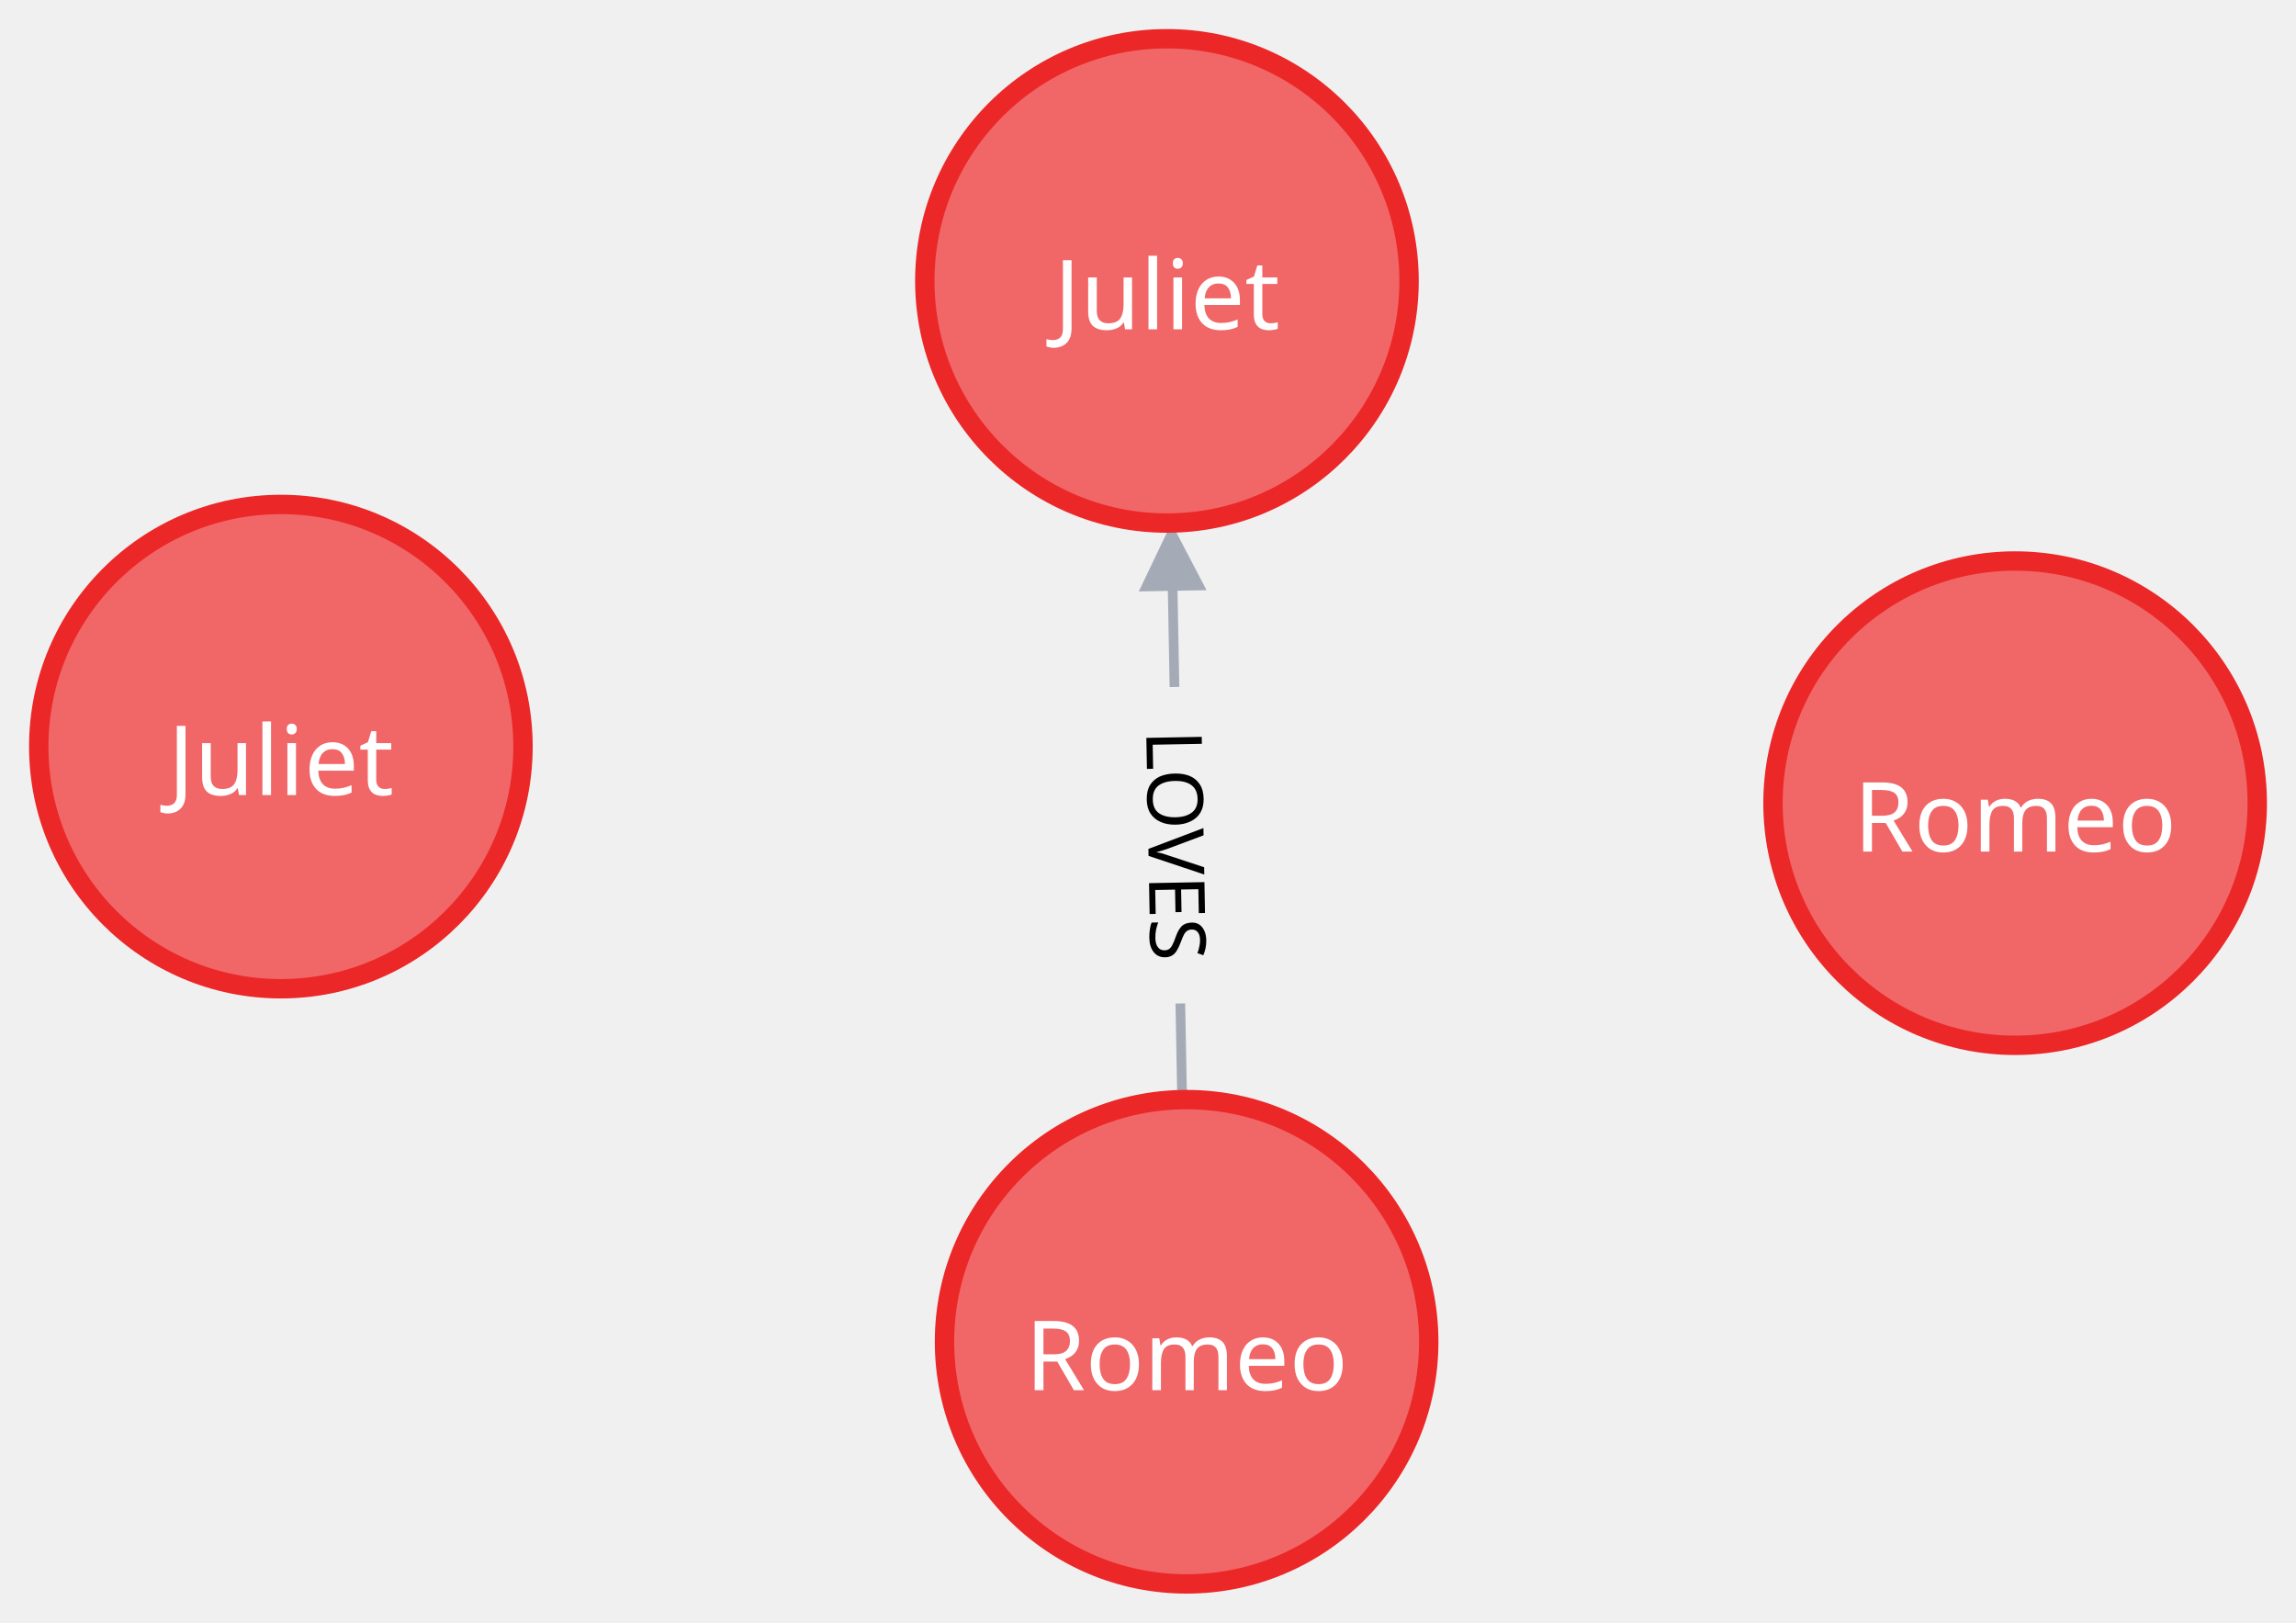
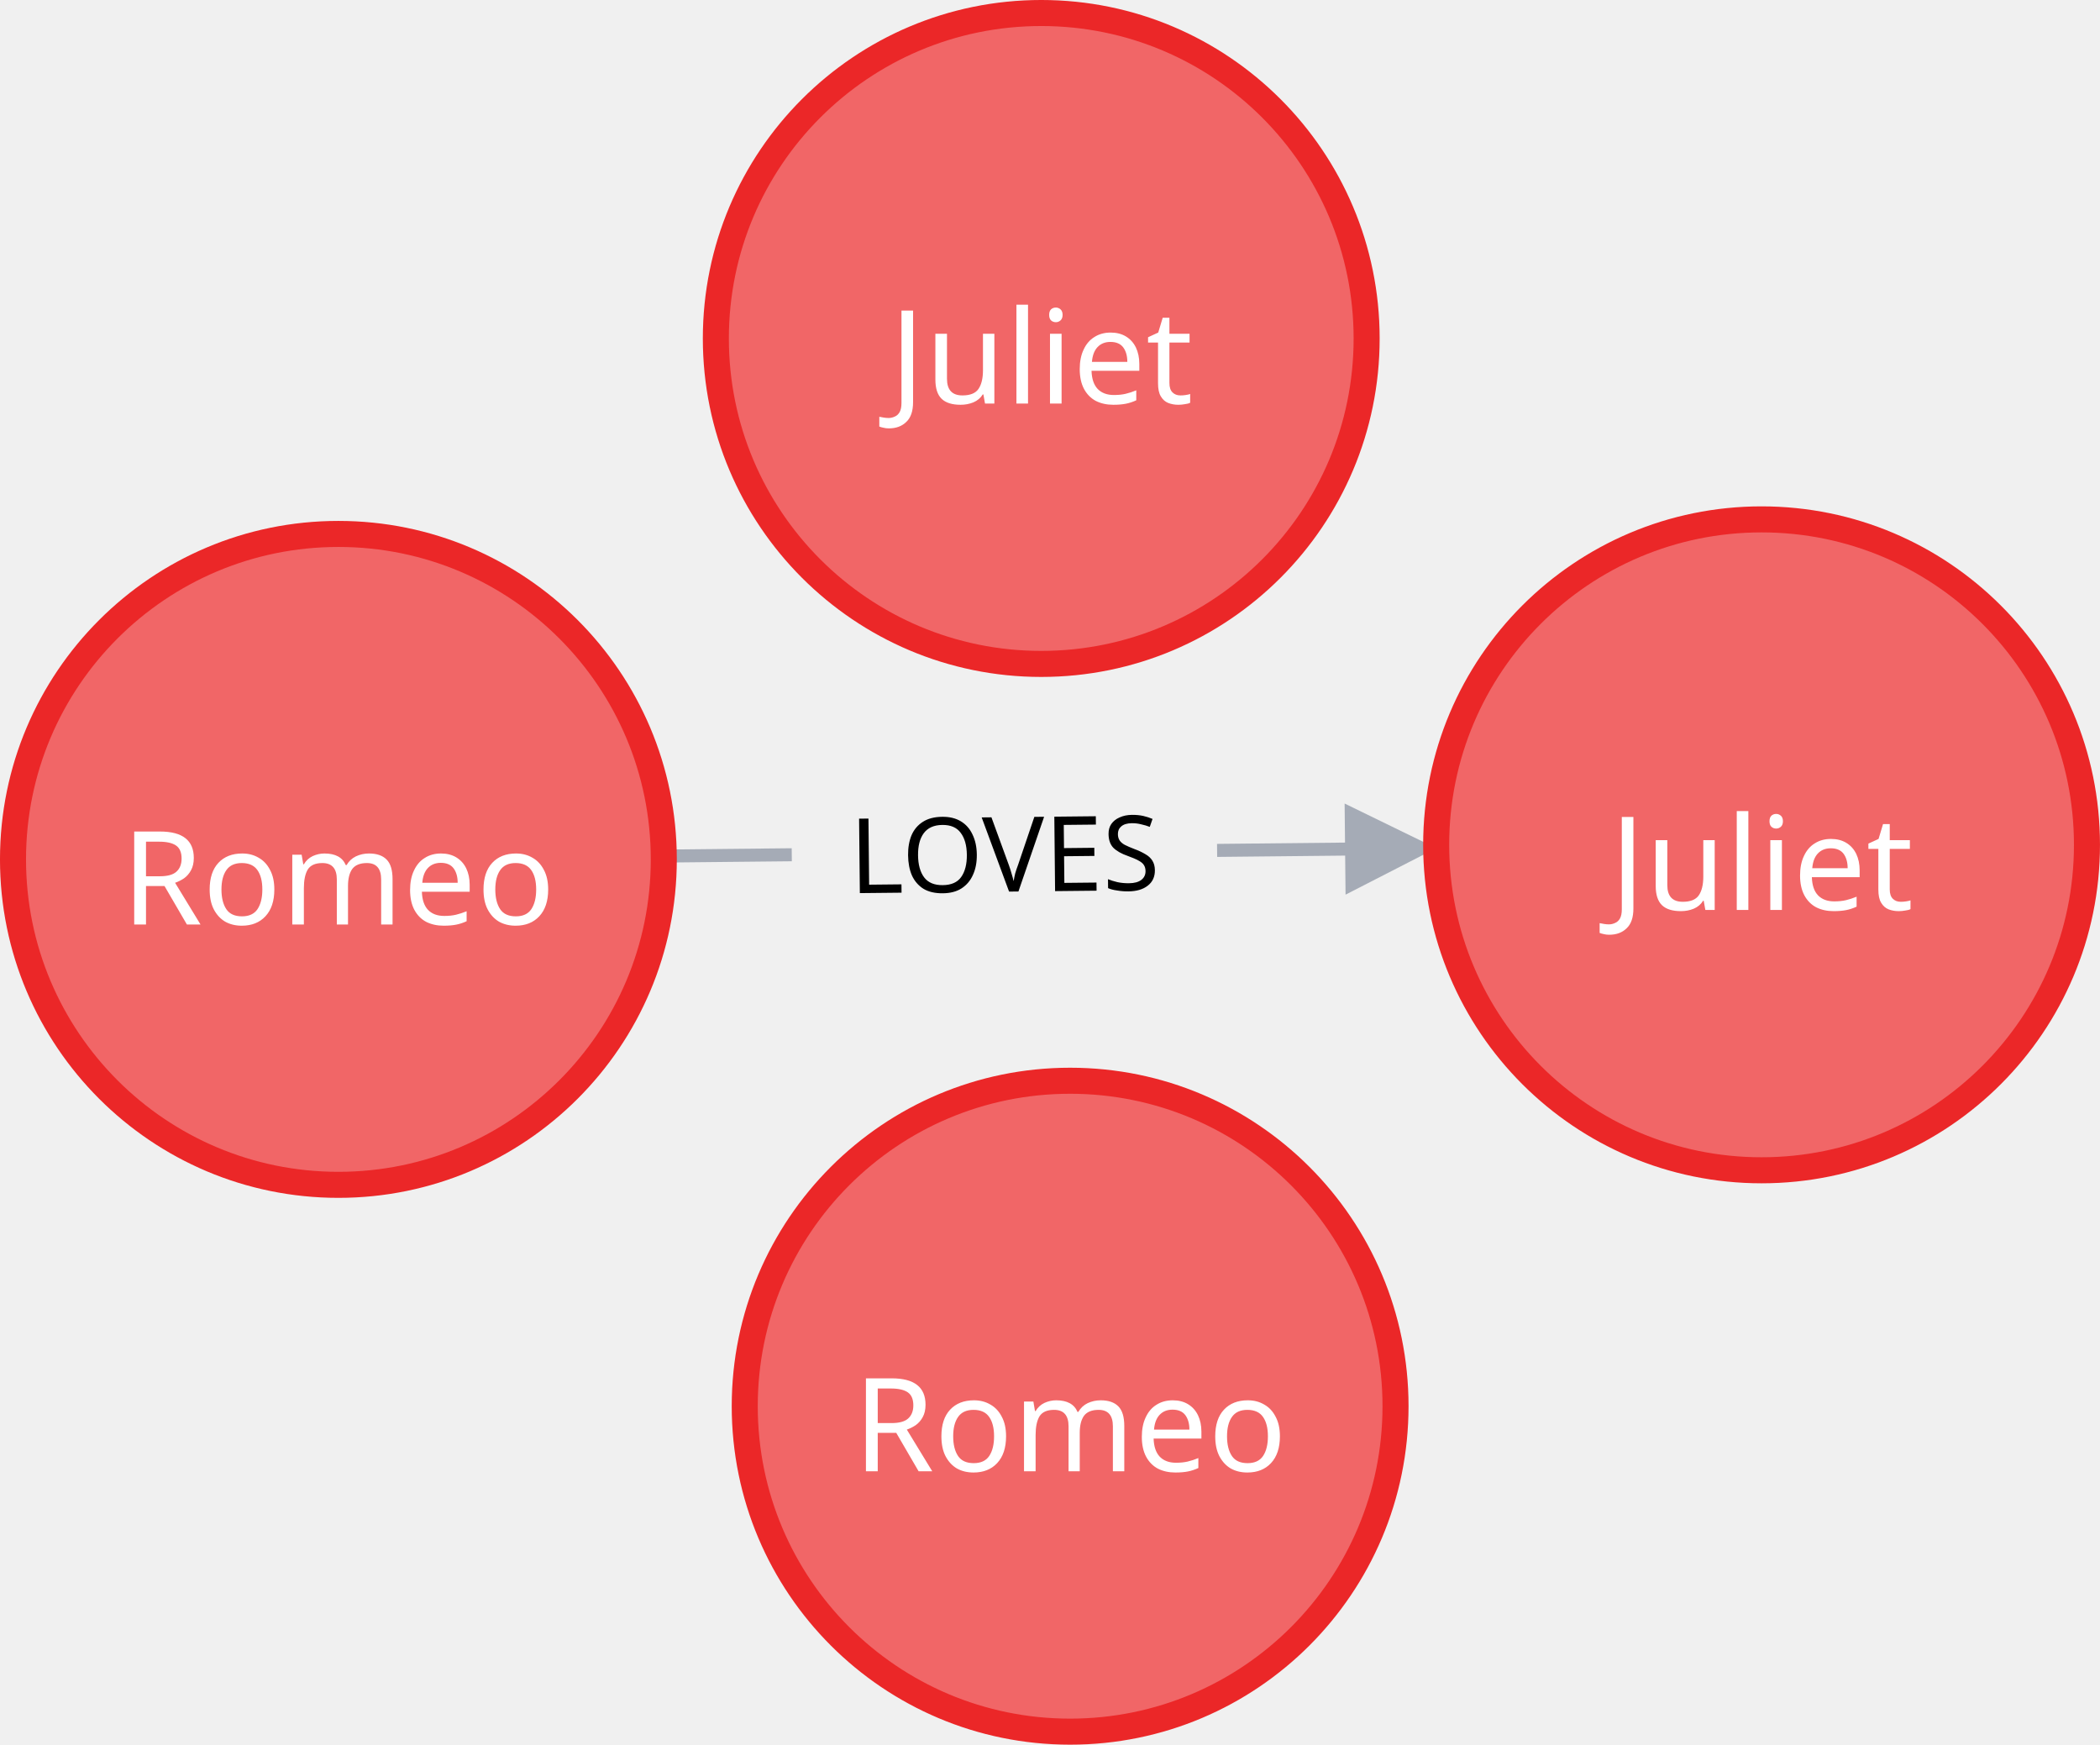
- <svg xmlns="http://www.w3.org/2000/svg" width="237.06" height="167.519" viewBox="-11.22 13.756 237.06 167.519">
-   <g class="layer relationships">
-     <g class="relationship" transform="translate(111.2976 152.2751) rotate(268.9367)">
-       <path class="outline" fill="#A5ABB6" stroke="none" d="M 25 0.5 L 34.929 0.5 L 34.929 -0.5 L 25 -0.5 Z M 67.609 0.5 L 77.538 0.5 L 77.538 3.5 L 84.538 0 L 77.538 -3.5 L 77.538 -0.5 L 67.609 -0.5 Z" />
-       <text text-anchor="middle" pointer-events="none" font-size="8px" fill="#000000" x="51.269" y="3" transform="rotate(180 51.26912 0)" font-family="sans-serif">LOVES</text>
+ <svg xmlns="http://www.w3.org/2000/svg" width="80.017" height="66.466" viewBox="-28.126 -18.204 80.017 66.466" version="1.1" id="svg48">
+   <defs id="defs52" />
+   <g class="layer relationships" id="g12" transform="matrix(0.4959444,0,0,0.4959444,-15.66513,-10.66377)">
+     <g class="relationship" transform="rotate(-0.5858043,4970.039,-60.03328)" id="g10">
+       <path class="outline" d="m 25,0.5 h 9.834 v -1 H 25 Z m 42.514,0 h 9.834 v 3 l 7,-3.5 -7,-3.5 v 3 h -9.834 z" id="path6" style="fill:#a5abb6;stroke:none" />
+       <text pointer-events="none" font-size="8px" x="51.174" y="3" id="text8" style="font-size:8px;font-family:sans-serif;text-anchor:middle;fill:#000000">LOVES</text>
    </g>
  </g>
-   <g class="layer nodes">
-     <g class="node" transform="translate(111.2976,152.2751)">
-       <circle class="outline" cx="0" cy="0" r="25" fill="#F16667" stroke="#eb2728" stroke-width="2px" />
-       <text text-anchor="middle" pointer-events="none" font-family="sans-serif" dy="1.562" font-size="25" fill="#FFFFFF" />
-       <text text-anchor="middle" pointer-events="none" y="5" font-size="10px" fill="#FFFFFF" font-family="sans-serif"> Romeo</text>
+   <g class="layer nodes" id="g46" transform="matrix(0.4959444,0,0,0.4959444,-15.66513,-10.66377)">
+     <g class="node" transform="translate(0.8735506,50.81072)" id="g20">
+       <circle class="outline" cx="0" cy="0" r="25" id="circle14" style="fill:#f16667;stroke:#eb2728;stroke-width:2px" />
+       <text pointer-events="none" dy="1.562" font-size="25" id="text16" style="font-size:25px;font-family:sans-serif;text-anchor:middle;fill:#ffffff" />
+       <text pointer-events="none" y="5" font-size="10px" id="text18" style="font-size:10px;font-family:sans-serif;text-anchor:middle;fill:#ffffff">Romeo</text>
    </g>
-     <g class="node" transform="translate(109.2648,42.75575)">
-       <circle class="outline" cx="0" cy="0" r="25" fill="#F16667" stroke="#eb2728" stroke-width="2px" />
-       <text text-anchor="middle" pointer-events="none" font-family="sans-serif" dy="1.562" font-size="25" fill="#FFFFFF" />
-       <text text-anchor="middle" pointer-events="none" y="5" font-size="10px" fill="#FFFFFF" font-family="sans-serif"> Juliet</text>
+     <g class="node" transform="translate(110.2159,49.69275)" id="g28">
+       <circle class="outline" cx="0" cy="0" r="25" id="circle22" style="fill:#f16667;stroke:#eb2728;stroke-width:2px" />
+       <text pointer-events="none" dy="1.562" font-size="25" id="text24" style="font-size:25px;font-family:sans-serif;text-anchor:middle;fill:#ffffff" />
+       <text pointer-events="none" y="5" font-size="10px" id="text26" style="font-size:10px;font-family:sans-serif;text-anchor:middle;fill:#ffffff">Juliet</text>
    </g>
-     <g class="node" transform="translate(196.8399,96.67252)">
-       <circle class="outline" cx="0" cy="0" r="25" fill="#F16667" stroke="#eb2728" stroke-width="2px" />
-       <text text-anchor="middle" pointer-events="none" font-family="sans-serif" dy="1.562" font-size="25" fill="#FFFFFF" />
-       <text text-anchor="middle" pointer-events="none" y="5" font-size="10px" fill="#FFFFFF" font-family="sans-serif"> Romeo</text>
+     <g class="node" transform="translate(57.09252,92.81437)" id="g36">
+       <circle class="outline" cx="0" cy="0" r="25" id="circle30" style="fill:#f16667;stroke:#eb2728;stroke-width:2px" />
+       <text pointer-events="none" dy="1.562" font-size="25" id="text32" style="font-size:25px;font-family:sans-serif;text-anchor:middle;fill:#ffffff" />
+       <text pointer-events="none" y="5" font-size="10px" id="text34" style="font-size:10px;font-family:sans-serif;text-anchor:middle;fill:#ffffff">Romeo</text>
    </g>
-     <g class="node" transform="translate(17.78011,90.83296)">
-       <circle class="outline" cx="0" cy="0" r="25" fill="#F16667" stroke="#eb2728" stroke-width="2px" />
-       <text text-anchor="middle" pointer-events="none" font-family="sans-serif" dy="1.562" font-size="25" fill="#FFFFFF" />
-       <text text-anchor="middle" pointer-events="none" y="5" font-size="10px" fill="#FFFFFF" font-family="sans-serif"> Juliet</text>
+     <g class="node" transform="translate(54.87311,10.79578)" id="g44">
+       <circle class="outline" cx="0" cy="0" r="25" id="circle38" style="fill:#f16667;stroke:#eb2728;stroke-width:2px" />
+       <text pointer-events="none" dy="1.562" font-size="25" id="text40" style="font-size:25px;font-family:sans-serif;text-anchor:middle;fill:#ffffff" />
+       <text pointer-events="none" y="5" font-size="10px" id="text42" style="font-size:10px;font-family:sans-serif;text-anchor:middle;fill:#ffffff">Juliet</text>
    </g>
  </g>
</svg>
